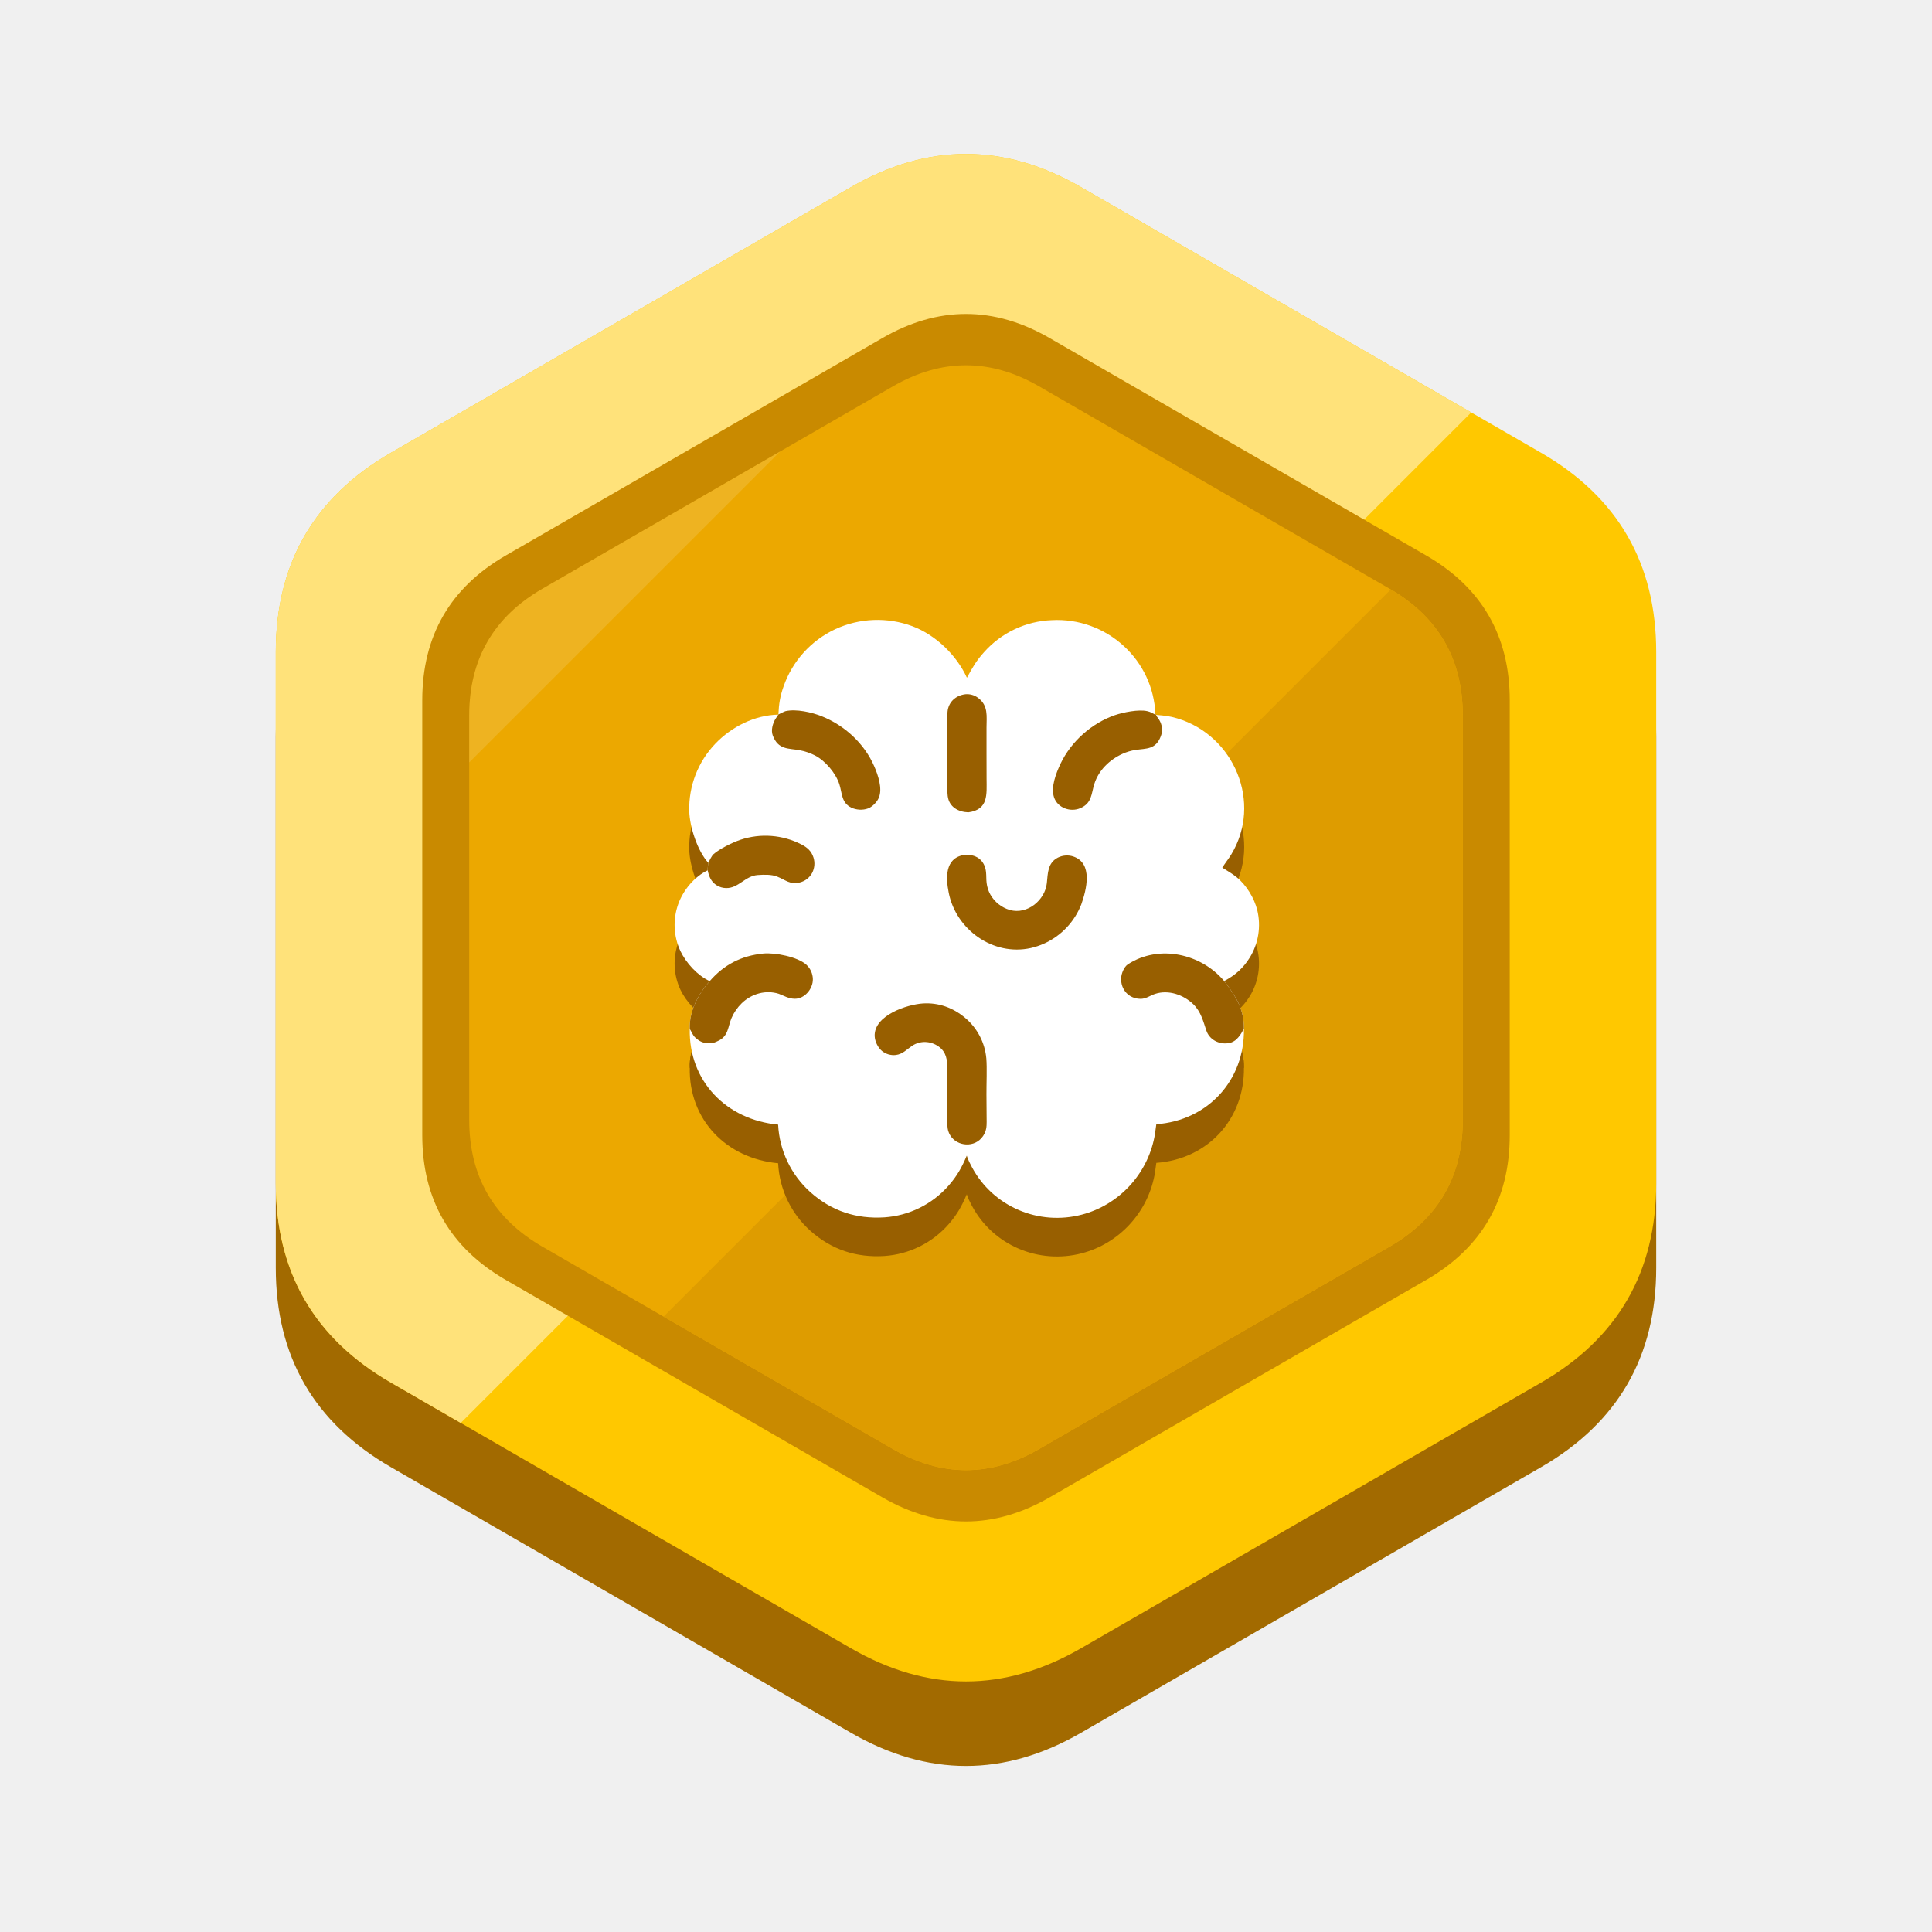
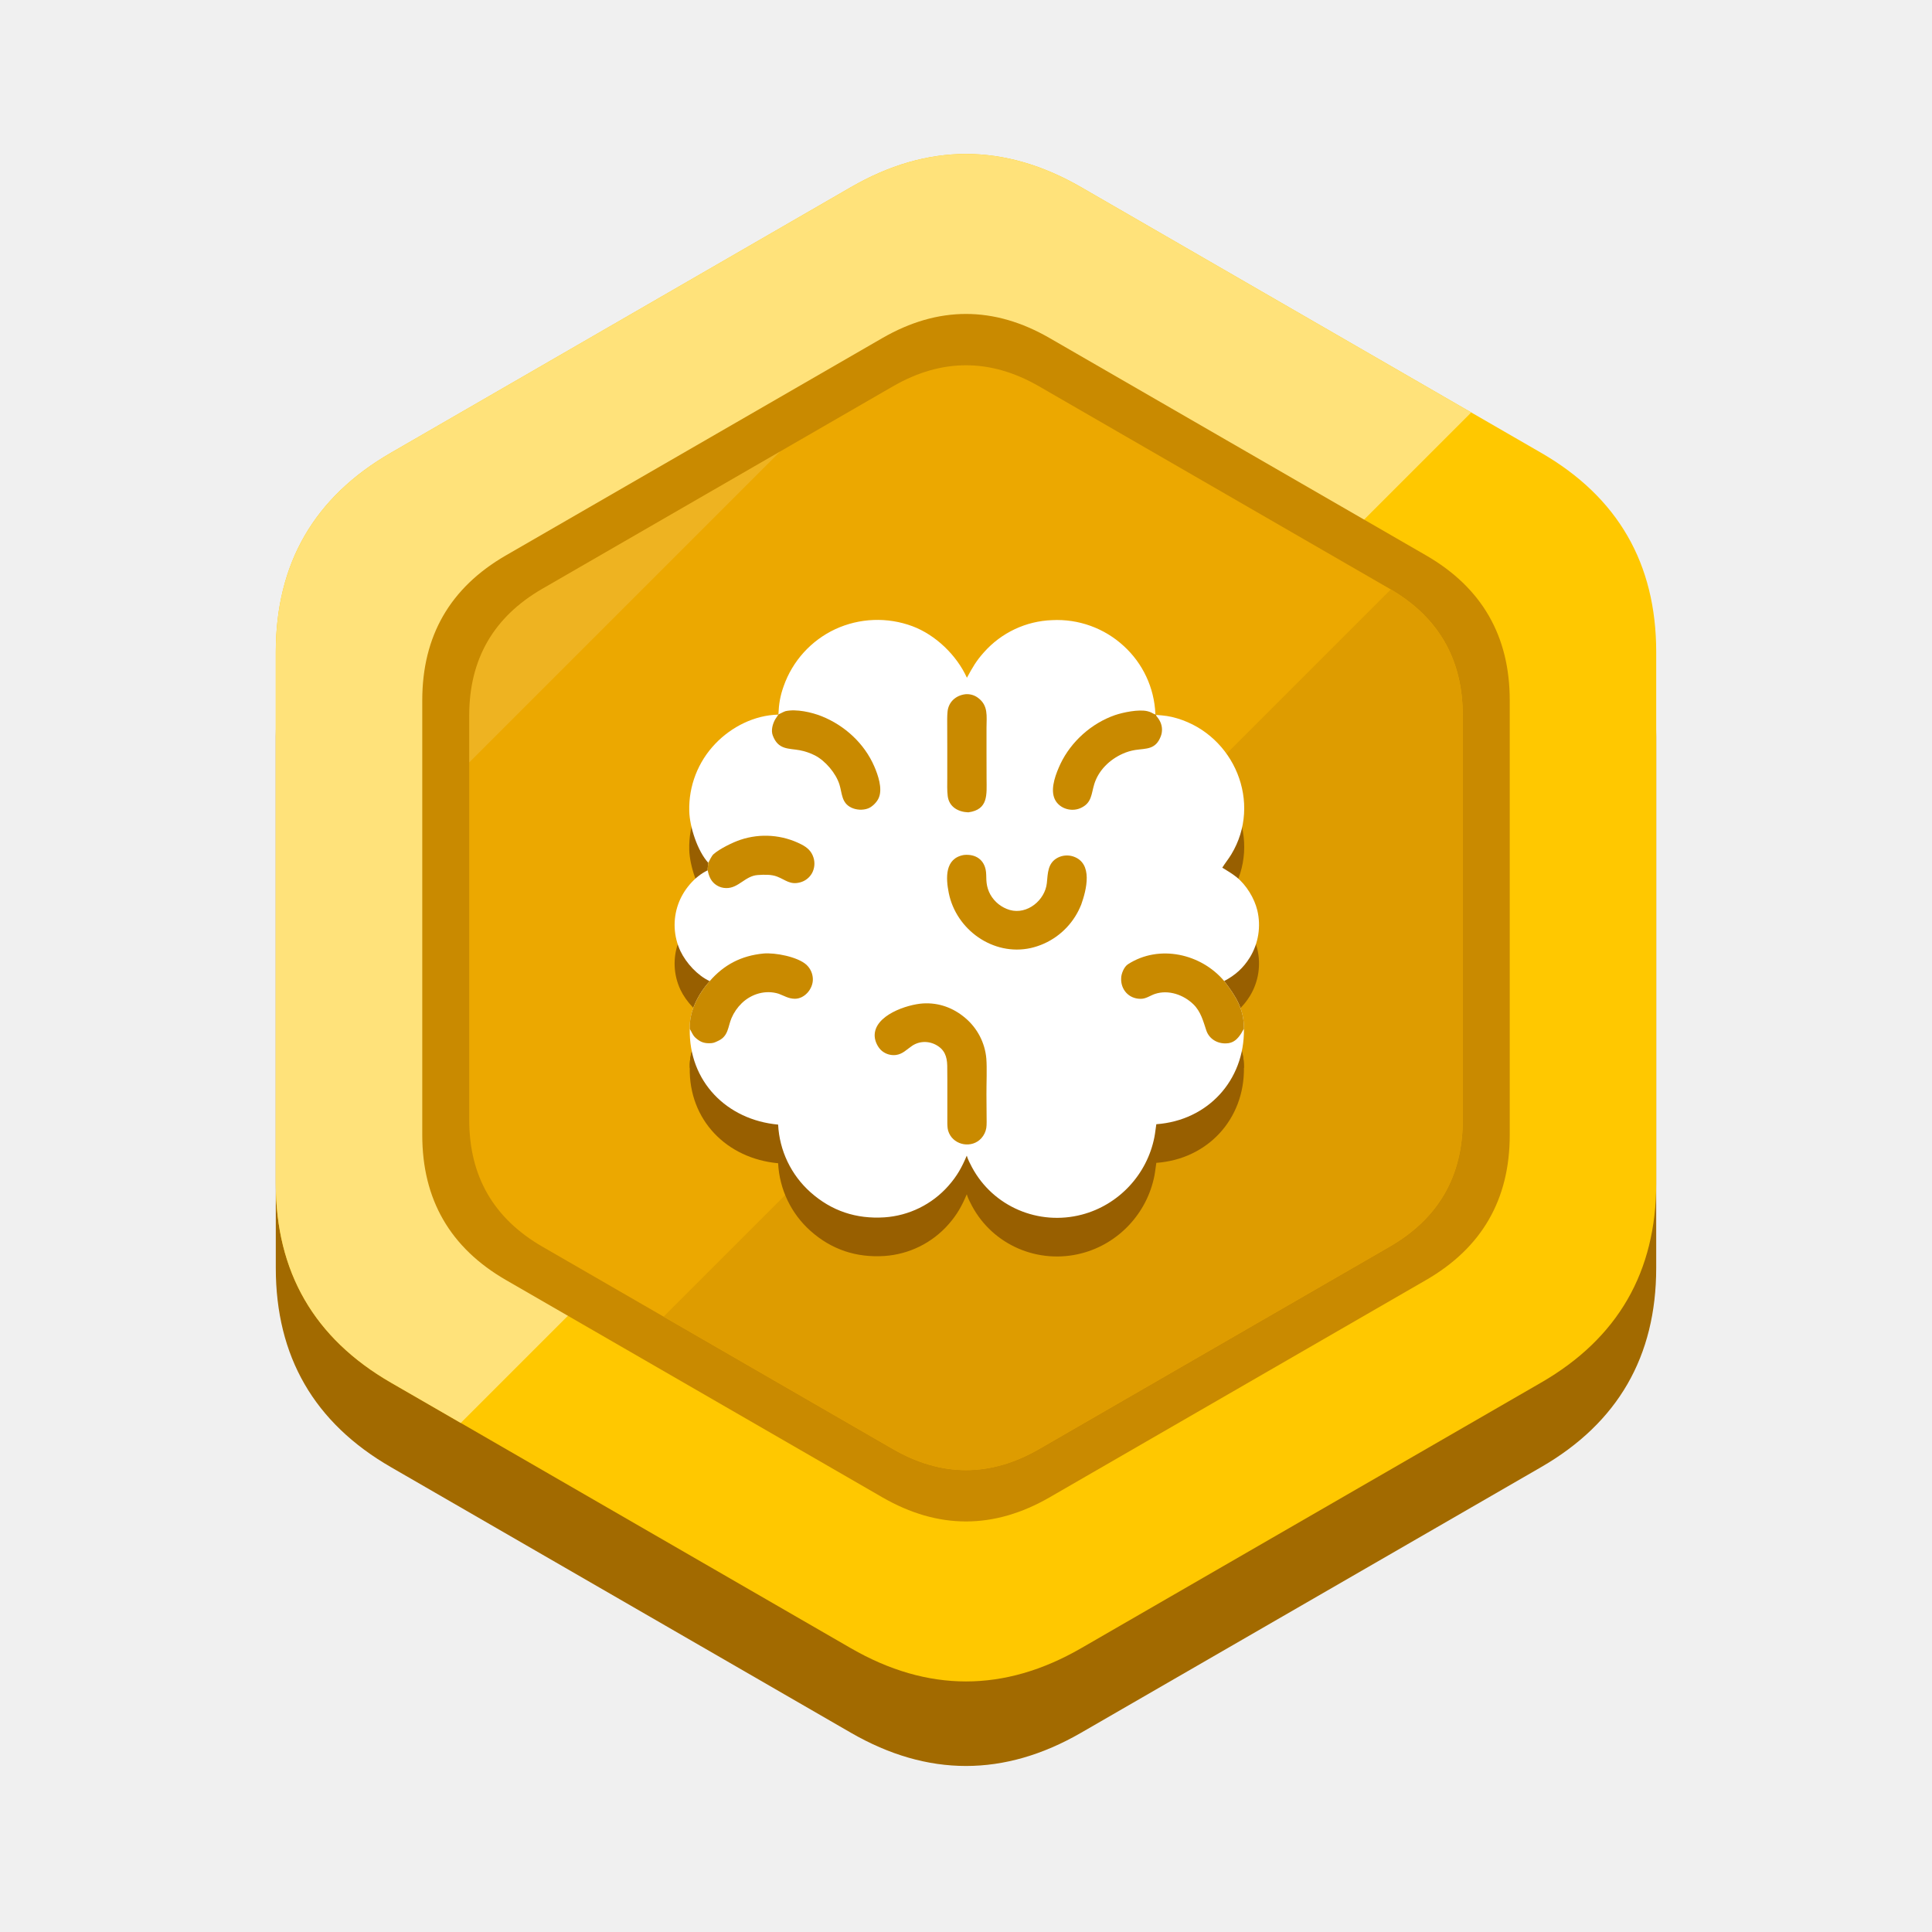
<svg xmlns="http://www.w3.org/2000/svg" viewBox="0 0 160 160" width="160" height="160">
  <defs>
    <clipPath id="A-memoire-or-o">
      <path d="M70.47 15.50Q80.00 10.00 89.53 15.50L127.63 37.50Q137.16 43.00 137.16 54.00L137.16 98.00Q137.16 109.00 127.63 114.50L89.53 136.50Q80.00 142.00 70.47 136.50L32.37 114.50Q22.84 109.00 22.84 98.00L22.84 54.00Q22.84 43.00 32.37 37.50Z" />
    </clipPath>
    <clipPath id="A-memoire-or-f">
      <path d="M73.94 32.00Q80.00 28.50 86.06 32.00L115.07 48.75Q121.14 52.25 121.14 59.25L121.14 92.75Q121.14 99.75 115.07 103.25L86.06 120.00Q80.00 123.50 73.94 120.00L44.93 103.25Q38.86 99.75 38.86 92.75L38.86 59.25Q38.86 52.25 44.93 48.75Z" />
    </clipPath>
  </defs>
  <g fill="#A26A00" transform="translate(0 7)">
    <path d="M70.47 15.50Q80.00 10.00 89.53 15.50L127.63 37.50Q137.16 43.00 137.16 54.00L137.16 98.00Q137.16 109.00 127.63 114.50L89.53 136.50Q80.00 142.00 70.47 136.50L32.37 114.50Q22.84 109.00 22.84 98.00L22.84 54.00Q22.84 43.00 32.37 37.50Z" />
  </g>
  <g fill="#FFC800">
    <path d="M70.47 15.50Q80.00 10.00 89.53 15.50L127.63 37.50Q137.16 43.00 137.16 54.00L137.16 98.00Q137.16 109.00 127.63 114.50L89.53 136.50Q80.00 142.00 70.47 136.50L32.37 114.50Q22.84 109.00 22.84 98.00L22.84 54.00Q22.84 43.00 32.37 37.50Z" />
  </g>
  <g fill="#FFE27A" clip-path="url(#A-memoire-or-o)">
    <polygon points="480,-324 -320,476 -320,-324" />
  </g>
  <g fill="#C98A00">
    <path d="M73.07 28.00Q80.00 24.00 86.93 28.00L118.11 46.00Q125.03 50.00 125.03 58.00L125.03 94.00Q125.03 102.00 118.11 106.00L86.93 124.00Q80.00 128.00 73.07 124.00L41.89 106.00Q34.97 102.00 34.97 94.00L34.97 58.00Q34.97 50.00 41.89 46.00Z" />
  </g>
  <g fill="#ECA800">
    <path d="M73.94 32.00Q80.00 28.50 86.06 32.00L115.07 48.75Q121.14 52.25 121.14 59.25L121.14 92.75Q121.14 99.75 115.07 103.25L86.06 120.00Q80.00 123.50 73.94 120.00L44.93 103.25Q38.86 99.75 38.86 92.75L38.86 59.25Q38.86 52.25 44.93 48.75Z" />
  </g>
  <g fill="#DE9C00" clip-path="url(#A-memoire-or-f)">
    <polygon points="480,-316 -320,484 480,476" />
  </g>
  <g fill="#FFFFFF" fill-opacity="0.13" clip-path="url(#A-memoire-or-f)">
    <polygon points="20,70 74,16 86,16 20,82" />
  </g>
  <g fill="#985F00" transform="translate(47 46.2) scale(0.0645)">
    <path d="M270.782 250.643C271.329 237.248 272.958 227.054 277.541 214.276C288.915 181.977 312.811 155.615 343.841 141.133C375.02 126.747 410.65 125.391 442.833 137.367C472.658 148.535 499.703 174.684 512.797 203.567C519.916 190.476 524.641 181.958 534.85 170.649C557.108 145.619 588.631 130.777 622.104 129.568C655.989 127.812 689.155 139.767 714.128 162.737C738.713 185.137 753.339 216.424 754.759 249.653C755.322 251.151 754.838 250.775 755.913 251.264C766.261 252.063 772.894 252.714 782.93 255.731C856.064 277.72 892.415 364.128 852.208 430.425C848.666 436.265 844.208 441.69 840.691 447.378C846.928 451.21 853.513 455.097 859.189 459.688C871.599 469.728 881.869 486.6 885.632 502.046C890.61 522.711 887.182 544.507 876.102 562.647C867.689 576.282 857.161 585.605 843.121 592.967C858.095 612.551 868.696 628.754 868.482 654.473C869.4 720.682 821.881 772.073 755.989 776.79C755.116 782.206 754.629 787.706 753.585 793.087C744.24 841.261 707.814 880.449 660.298 892.879C604.818 907.393 546.446 882.709 519.302 832.058C517.048 827.851 513.866 821.694 512.622 817.137C506.141 832.411 500.24 843.163 489.11 855.82C468.111 879.664 438.538 894.241 406.838 896.376C370.68 898.657 339.089 888.252 311.974 864.149C287.045 841.928 272.071 810.635 270.406 777.282C204.35 771.241 155.597 721.763 156.945 654.465C156.131 631.529 167.735 609.87 182.535 593.084C166.887 585.763 152.465 570.062 145.01 554.591C136.106 535.649 135.066 513.952 142.119 494.246C148.426 476.456 162.762 458.939 179.958 450.803C179.915 446.981 180.397 444.851 180.726 441.136C166.99 426.197 156.79 395.059 156.304 374.758C155.445 342.633 167.472 311.5 189.705 288.296C210.516 266.468 240.195 251.53 270.567 250.901L270.782 250.643Z" />
    <path d="M182.535 593.084C200.908 571.963 223.041 560.419 251.406 557.64C266.267 556.184 295.573 561.795 306.805 572.111C311.863 576.842 314.816 583.401 315.003 590.324C315.339 602.927 304.368 615.937 291.624 615.701C283.708 615.554 278.374 612.02 271.245 609.317C254.338 603.977 236.305 609.332 223.801 621.308C218.153 626.782 213.647 633.322 210.544 640.549C205.842 651.725 206.64 663.526 193.731 669.611C188.909 671.884 187.405 672.875 181.554 672.831C174.142 672.776 169.592 670.538 164.22 665.708C160.233 662.123 158.854 656.837 156.945 654.465C156.131 631.529 167.735 609.87 182.535 593.084Z" />
    <path d="M868.482 654.473C867.286 655.697 866.139 658.44 865.113 660.012C860.215 667.512 854.996 672.907 845.344 673.011C834.315 673.385 823.822 667.267 820.193 656.417C816.185 644.435 813.149 632.173 803.624 622.869C791.07 610.605 771.753 603.833 754.552 609.405C748.17 611.472 742.508 616.098 735.416 615.773C720.654 615.656 710.12 603.852 710.856 589.256C710.933 583.548 714.536 574.659 719.56 571.411C759.731 545.448 813.596 557.891 843.121 592.967C858.095 612.551 868.696 628.754 868.482 654.473Z" />
    <path d="M755.913 251.264C755.868 251.575 755.823 251.887 755.779 252.199C757.972 254.815 759.754 257.36 761.149 260.385C763.826 266.223 764.013 272.899 761.668 278.877C755.042 296.016 743.122 294.155 729.022 296.268C723.426 297.158 717.972 298.785 712.804 301.108C696.023 308.681 681.938 322.213 676.374 339.942C672.327 352.836 673.433 364.408 658.557 370.949C645.717 376.594 629.098 370.624 624.615 356.961C620.279 343.749 627.325 326.12 632.859 314.19C646.526 285.444 672.809 261.981 702.882 251.536C713.299 247.977 733.168 243.876 744.287 246.417C748.871 247.464 750.378 248.784 754.234 250.669L754.759 249.653C755.322 251.151 754.838 250.775 755.913 251.264Z" />
    <path d="M270.782 250.643C272.968 249.687 278.285 246.776 280.04 246.393C293.818 243.389 313.593 247.864 326.234 252.918C355.976 264.81 381.175 287.967 393.92 317.486C398.657 328.458 404.587 345.529 399.801 357.324C397.717 362.81 391.5 369.239 385.83 371.355C379.112 373.862 370.757 373.38 364.302 370.259C351.669 364.151 352.631 351.819 349.138 340.631C344.634 326.207 331.095 310.204 317.655 303.26C311.465 300.121 304.86 297.877 298.039 296.596C283.773 293.985 270.501 296.325 263.497 277.582C261.034 270.99 263.404 262.605 266.765 256.764C267.764 255.028 269.939 252.286 270.567 250.901L270.782 250.643Z" />
    <path d="M180.726 441.136C182.032 438.541 185.239 432.073 187.32 430.204C195.206 423.125 212.421 414.746 222.067 411.578C247.855 402.964 276.025 405.103 300.216 417.513C307.629 421.301 313.132 426.015 315.766 434.312C317.875 440.908 317.255 448.073 314.045 454.209C310.766 460.227 305.135 464.612 298.498 466.317C285.688 469.676 280.067 463.087 269.075 458.833C261.444 455.88 252.29 456.33 244.3 456.845C227.949 457.899 219.616 474.024 203.475 473.587C199.287 473.512 195.197 472.309 191.636 470.105C184.495 465.666 181.755 459.112 180.07 451.336L179.958 450.803C179.915 446.981 180.397 444.851 180.726 441.136Z" />
    <path d="M508.794 431.103C523.886 429.516 535.659 437.134 537.343 453.052C537.834 457.695 537.502 462.453 538.1 467.08C538.714 472.226 540.31 477.206 542.802 481.75C548.224 491.46 557.255 498.641 567.937 501.735C590.275 508.024 613.048 489.198 615.422 467.273C616.768 454.839 616.229 441.37 629.586 434.495C635.661 431.437 642.694 430.886 649.171 432.96C675.145 441.519 666.333 475.819 659.544 494.848C657.315 500.271 654.995 505.022 651.859 510.005C638.994 530.582 618.459 545.185 594.799 550.582C546.549 561.233 498.884 527.116 489.458 479.668C485.708 460.792 484.234 435.467 508.794 431.103Z" />
    <path d="M456.472 621.709C476.677 620.496 495.18 627.266 510.526 640.237C526.161 653.353 535.947 672.141 537.734 692.47C538.714 704.981 537.818 725.03 537.884 738.257L538.072 765.733C538.099 769.943 538.362 777.704 537.696 781.621C536.868 786.502 534.672 791.047 531.362 794.729C519.545 807.941 497.075 804.274 489.883 788.294C487.866 783.811 487.798 780.37 487.655 775.625L487.676 720.813C487.646 715.856 487.509 710.691 487.565 705.726C487.697 694.26 486.448 683.973 476.291 676.877C466.217 669.839 452.976 669.137 442.546 676.052C435.573 680.675 430.456 686.776 421.589 687.91C415.135 688.675 408.649 686.771 403.632 682.639C398.429 678.332 394.642 670.375 394.374 663.734C393.285 636.812 436.443 622.909 456.472 621.709Z" />
    <path d="M510.957 224.688C516.739 224.196 522.499 225.861 527.126 229.363C540.455 239.26 538.014 252.859 537.966 267.535L537.967 300.117L538.039 333.26C538.1 353.196 540.664 372.864 514.62 376.349C501.692 375.917 489.874 369.447 488.151 355.41C487.238 347.971 487.574 340.353 487.575 332.855L487.594 296.044L487.51 265.714C487.489 259.385 487.324 253.378 487.928 247.059C489.126 234.527 498.669 226.101 510.957 224.688Z" />
  </g>
  <g transform="translate(47 43) scale(0.0645)">
    <g fill="#FFFFFF">
      <path d="M270.782 250.643C271.329 237.248 272.958 227.054 277.541 214.276C288.915 181.977 312.811 155.615 343.841 141.133C375.02 126.747 410.65 125.391 442.833 137.367C472.658 148.535 499.703 174.684 512.797 203.567C519.916 190.476 524.641 181.958 534.85 170.649C557.108 145.619 588.631 130.777 622.104 129.568C655.989 127.812 689.155 139.767 714.128 162.737C738.713 185.137 753.339 216.424 754.759 249.653C755.322 251.151 754.838 250.775 755.913 251.264C766.261 252.063 772.894 252.714 782.93 255.731C856.064 277.72 892.415 364.128 852.208 430.425C848.666 436.265 844.208 441.69 840.691 447.378C846.928 451.21 853.513 455.097 859.189 459.688C871.599 469.728 881.869 486.6 885.632 502.046C890.61 522.711 887.182 544.507 876.102 562.647C867.689 576.282 857.161 585.605 843.121 592.967C858.095 612.551 868.696 628.754 868.482 654.473C869.4 720.682 821.881 772.073 755.989 776.79C755.116 782.206 754.629 787.706 753.585 793.087C744.24 841.261 707.814 880.449 660.298 892.879C604.818 907.393 546.446 882.709 519.302 832.058C517.048 827.851 513.866 821.694 512.622 817.137C506.141 832.411 500.24 843.163 489.11 855.82C468.111 879.664 438.538 894.241 406.838 896.376C370.68 898.657 339.089 888.252 311.974 864.149C287.045 841.928 272.071 810.635 270.406 777.282C204.35 771.241 155.597 721.763 156.945 654.465C156.131 631.529 167.735 609.87 182.535 593.084C166.887 585.763 152.465 570.062 145.01 554.591C136.106 535.649 135.066 513.952 142.119 494.246C148.426 476.456 162.762 458.939 179.958 450.803C179.915 446.981 180.397 444.851 180.726 441.136C166.99 426.197 156.79 395.059 156.304 374.758C155.445 342.633 167.472 311.5 189.705 288.296C210.516 266.468 240.195 251.53 270.567 250.901L270.782 250.643Z" />
    </g>
-     <path fill="#985F00" d="M182.535 593.084C200.908 571.963 223.041 560.419 251.406 557.64C266.267 556.184 295.573 561.795 306.805 572.111C311.863 576.842 314.816 583.401 315.003 590.324C315.339 602.927 304.368 615.937 291.624 615.701C283.708 615.554 278.374 612.02 271.245 609.317C254.338 603.977 236.305 609.332 223.801 621.308C218.153 626.782 213.647 633.322 210.544 640.549C205.842 651.725 206.64 663.526 193.731 669.611C188.909 671.884 187.405 672.875 181.554 672.831C174.142 672.776 169.592 670.538 164.22 665.708C160.233 662.123 158.854 656.837 156.945 654.465C156.131 631.529 167.735 609.87 182.535 593.084Z" />
-     <path fill="#985F00" d="M868.482 654.473C867.286 655.697 866.139 658.44 865.113 660.012C860.215 667.512 854.996 672.907 845.344 673.011C834.315 673.385 823.822 667.267 820.193 656.417C816.185 644.435 813.149 632.173 803.624 622.869C791.07 610.605 771.753 603.833 754.552 609.405C748.17 611.472 742.508 616.098 735.416 615.773C720.654 615.656 710.12 603.852 710.856 589.256C710.933 583.548 714.536 574.659 719.56 571.411C759.731 545.448 813.596 557.891 843.121 592.967C858.095 612.551 868.696 628.754 868.482 654.473Z" />
-     <path fill="#985F00" d="M755.913 251.264C755.868 251.575 755.823 251.887 755.779 252.199C757.972 254.815 759.754 257.36 761.149 260.385C763.826 266.223 764.013 272.899 761.668 278.877C755.042 296.016 743.122 294.155 729.022 296.268C723.426 297.158 717.972 298.785 712.804 301.108C696.023 308.681 681.938 322.213 676.374 339.942C672.327 352.836 673.433 364.408 658.557 370.949C645.717 376.594 629.098 370.624 624.615 356.961C620.279 343.749 627.325 326.12 632.859 314.19C646.526 285.444 672.809 261.981 702.882 251.536C713.299 247.977 733.168 243.876 744.287 246.417C748.871 247.464 750.378 248.784 754.234 250.669L754.759 249.653C755.322 251.151 754.838 250.775 755.913 251.264Z" />
-     <path fill="#985F00" d="M270.782 250.643C272.968 249.687 278.285 246.776 280.04 246.393C293.818 243.389 313.593 247.864 326.234 252.918C355.976 264.81 381.175 287.967 393.92 317.486C398.657 328.458 404.587 345.529 399.801 357.324C397.717 362.81 391.5 369.239 385.83 371.355C379.112 373.862 370.757 373.38 364.302 370.259C351.669 364.151 352.631 351.819 349.138 340.631C344.634 326.207 331.095 310.204 317.655 303.26C311.465 300.121 304.86 297.877 298.039 296.596C283.773 293.985 270.501 296.325 263.497 277.582C261.034 270.99 263.404 262.605 266.765 256.764C267.764 255.028 269.939 252.286 270.567 250.901L270.782 250.643Z" />
-     <path fill="#985F00" d="M180.726 441.136C182.032 438.541 185.239 432.073 187.32 430.204C195.206 423.125 212.421 414.746 222.067 411.578C247.855 402.964 276.025 405.103 300.216 417.513C307.629 421.301 313.132 426.015 315.766 434.312C317.875 440.908 317.255 448.073 314.045 454.209C310.766 460.227 305.135 464.612 298.498 466.317C285.688 469.676 280.067 463.087 269.075 458.833C261.444 455.88 252.29 456.33 244.3 456.845C227.949 457.899 219.616 474.024 203.475 473.587C199.287 473.512 195.197 472.309 191.636 470.105C184.495 465.666 181.755 459.112 180.07 451.336L179.958 450.803C179.915 446.981 180.397 444.851 180.726 441.136Z" />
-     <path fill="#985F00" d="M508.794 431.103C523.886 429.516 535.659 437.134 537.343 453.052C537.834 457.695 537.502 462.453 538.1 467.08C538.714 472.226 540.31 477.206 542.802 481.75C548.224 491.46 557.255 498.641 567.937 501.735C590.275 508.024 613.048 489.198 615.422 467.273C616.768 454.839 616.229 441.37 629.586 434.495C635.661 431.437 642.694 430.886 649.171 432.96C675.145 441.519 666.333 475.819 659.544 494.848C657.315 500.271 654.995 505.022 651.859 510.005C638.994 530.582 618.459 545.185 594.799 550.582C546.549 561.233 498.884 527.116 489.458 479.668C485.708 460.792 484.234 435.467 508.794 431.103Z" />
-     <path fill="#985F00" d="M456.472 621.709C476.677 620.496 495.18 627.266 510.526 640.237C526.161 653.353 535.947 672.141 537.734 692.47C538.714 704.981 537.818 725.03 537.884 738.257L538.072 765.733C538.099 769.943 538.362 777.704 537.696 781.621C536.868 786.502 534.672 791.047 531.362 794.729C519.545 807.941 497.075 804.274 489.883 788.294C487.866 783.811 487.798 780.37 487.655 775.625L487.676 720.813C487.646 715.856 487.509 710.691 487.565 705.726C487.697 694.26 486.448 683.973 476.291 676.877C466.217 669.839 452.976 669.137 442.546 676.052C435.573 680.675 430.456 686.776 421.589 687.91C415.135 688.675 408.649 686.771 403.632 682.639C398.429 678.332 394.642 670.375 394.374 663.734C393.285 636.812 436.443 622.909 456.472 621.709Z" />
-     <path fill="#985F00" d="M510.957 224.688C516.739 224.196 522.499 225.861 527.126 229.363C540.455 239.26 538.014 252.859 537.966 267.535L537.967 300.117L538.039 333.26C538.1 353.196 540.664 372.864 514.62 376.349C501.692 375.917 489.874 369.447 488.151 355.41C487.238 347.971 487.574 340.353 487.575 332.855L487.594 296.044L487.51 265.714C487.489 259.385 487.324 253.378 487.928 247.059C489.126 234.527 498.669 226.101 510.957 224.688Z" />
+     <path fill="#C98A00" d="M182.535 593.084C200.908 571.963 223.041 560.419 251.406 557.64C266.267 556.184 295.573 561.795 306.805 572.111C311.863 576.842 314.816 583.401 315.003 590.324C315.339 602.927 304.368 615.937 291.624 615.701C283.708 615.554 278.374 612.02 271.245 609.317C254.338 603.977 236.305 609.332 223.801 621.308C218.153 626.782 213.647 633.322 210.544 640.549C205.842 651.725 206.64 663.526 193.731 669.611C188.909 671.884 187.405 672.875 181.554 672.831C174.142 672.776 169.592 670.538 164.22 665.708C160.233 662.123 158.854 656.837 156.945 654.465C156.131 631.529 167.735 609.87 182.535 593.084Z" />
+     <path fill="#C98A00" d="M868.482 654.473C867.286 655.697 866.139 658.44 865.113 660.012C860.215 667.512 854.996 672.907 845.344 673.011C834.315 673.385 823.822 667.267 820.193 656.417C816.185 644.435 813.149 632.173 803.624 622.869C791.07 610.605 771.753 603.833 754.552 609.405C748.17 611.472 742.508 616.098 735.416 615.773C720.654 615.656 710.12 603.852 710.856 589.256C710.933 583.548 714.536 574.659 719.56 571.411C759.731 545.448 813.596 557.891 843.121 592.967C858.095 612.551 868.696 628.754 868.482 654.473Z" />
+     <path fill="#C98A00" d="M755.913 251.264C755.868 251.575 755.823 251.887 755.779 252.199C757.972 254.815 759.754 257.36 761.149 260.385C763.826 266.223 764.013 272.899 761.668 278.877C755.042 296.016 743.122 294.155 729.022 296.268C723.426 297.158 717.972 298.785 712.804 301.108C696.023 308.681 681.938 322.213 676.374 339.942C672.327 352.836 673.433 364.408 658.557 370.949C645.717 376.594 629.098 370.624 624.615 356.961C620.279 343.749 627.325 326.12 632.859 314.19C646.526 285.444 672.809 261.981 702.882 251.536C713.299 247.977 733.168 243.876 744.287 246.417C748.871 247.464 750.378 248.784 754.234 250.669L754.759 249.653C755.322 251.151 754.838 250.775 755.913 251.264Z" />
+     <path fill="#C98A00" d="M270.782 250.643C272.968 249.687 278.285 246.776 280.04 246.393C293.818 243.389 313.593 247.864 326.234 252.918C355.976 264.81 381.175 287.967 393.92 317.486C398.657 328.458 404.587 345.529 399.801 357.324C397.717 362.81 391.5 369.239 385.83 371.355C379.112 373.862 370.757 373.38 364.302 370.259C351.669 364.151 352.631 351.819 349.138 340.631C344.634 326.207 331.095 310.204 317.655 303.26C311.465 300.121 304.86 297.877 298.039 296.596C283.773 293.985 270.501 296.325 263.497 277.582C261.034 270.99 263.404 262.605 266.765 256.764C267.764 255.028 269.939 252.286 270.567 250.901L270.782 250.643Z" />
+     <path fill="#C98A00" d="M180.726 441.136C182.032 438.541 185.239 432.073 187.32 430.204C195.206 423.125 212.421 414.746 222.067 411.578C247.855 402.964 276.025 405.103 300.216 417.513C307.629 421.301 313.132 426.015 315.766 434.312C317.875 440.908 317.255 448.073 314.045 454.209C310.766 460.227 305.135 464.612 298.498 466.317C285.688 469.676 280.067 463.087 269.075 458.833C261.444 455.88 252.29 456.33 244.3 456.845C227.949 457.899 219.616 474.024 203.475 473.587C199.287 473.512 195.197 472.309 191.636 470.105C184.495 465.666 181.755 459.112 180.07 451.336L179.958 450.803C179.915 446.981 180.397 444.851 180.726 441.136Z" />
+     <path fill="#C98A00" d="M508.794 431.103C523.886 429.516 535.659 437.134 537.343 453.052C537.834 457.695 537.502 462.453 538.1 467.08C538.714 472.226 540.31 477.206 542.802 481.75C548.224 491.46 557.255 498.641 567.937 501.735C590.275 508.024 613.048 489.198 615.422 467.273C616.768 454.839 616.229 441.37 629.586 434.495C635.661 431.437 642.694 430.886 649.171 432.96C675.145 441.519 666.333 475.819 659.544 494.848C657.315 500.271 654.995 505.022 651.859 510.005C638.994 530.582 618.459 545.185 594.799 550.582C546.549 561.233 498.884 527.116 489.458 479.668C485.708 460.792 484.234 435.467 508.794 431.103Z" />
+     <path fill="#C98A00" d="M456.472 621.709C476.677 620.496 495.18 627.266 510.526 640.237C526.161 653.353 535.947 672.141 537.734 692.47C538.714 704.981 537.818 725.03 537.884 738.257L538.072 765.733C538.099 769.943 538.362 777.704 537.696 781.621C536.868 786.502 534.672 791.047 531.362 794.729C519.545 807.941 497.075 804.274 489.883 788.294C487.866 783.811 487.798 780.37 487.655 775.625L487.676 720.813C487.646 715.856 487.509 710.691 487.565 705.726C487.697 694.26 486.448 683.973 476.291 676.877C466.217 669.839 452.976 669.137 442.546 676.052C435.573 680.675 430.456 686.776 421.589 687.91C415.135 688.675 408.649 686.771 403.632 682.639C398.429 678.332 394.642 670.375 394.374 663.734C393.285 636.812 436.443 622.909 456.472 621.709Z" />
+     <path fill="#C98A00" d="M510.957 224.688C516.739 224.196 522.499 225.861 527.126 229.363C540.455 239.26 538.014 252.859 537.966 267.535L537.967 300.117L538.039 333.26C538.1 353.196 540.664 372.864 514.62 376.349C501.692 375.917 489.874 369.447 488.151 355.41C487.238 347.971 487.574 340.353 487.575 332.855L487.594 296.044L487.51 265.714C487.489 259.385 487.324 253.378 487.928 247.059C489.126 234.527 498.669 226.101 510.957 224.688Z" />
  </g>
</svg>
